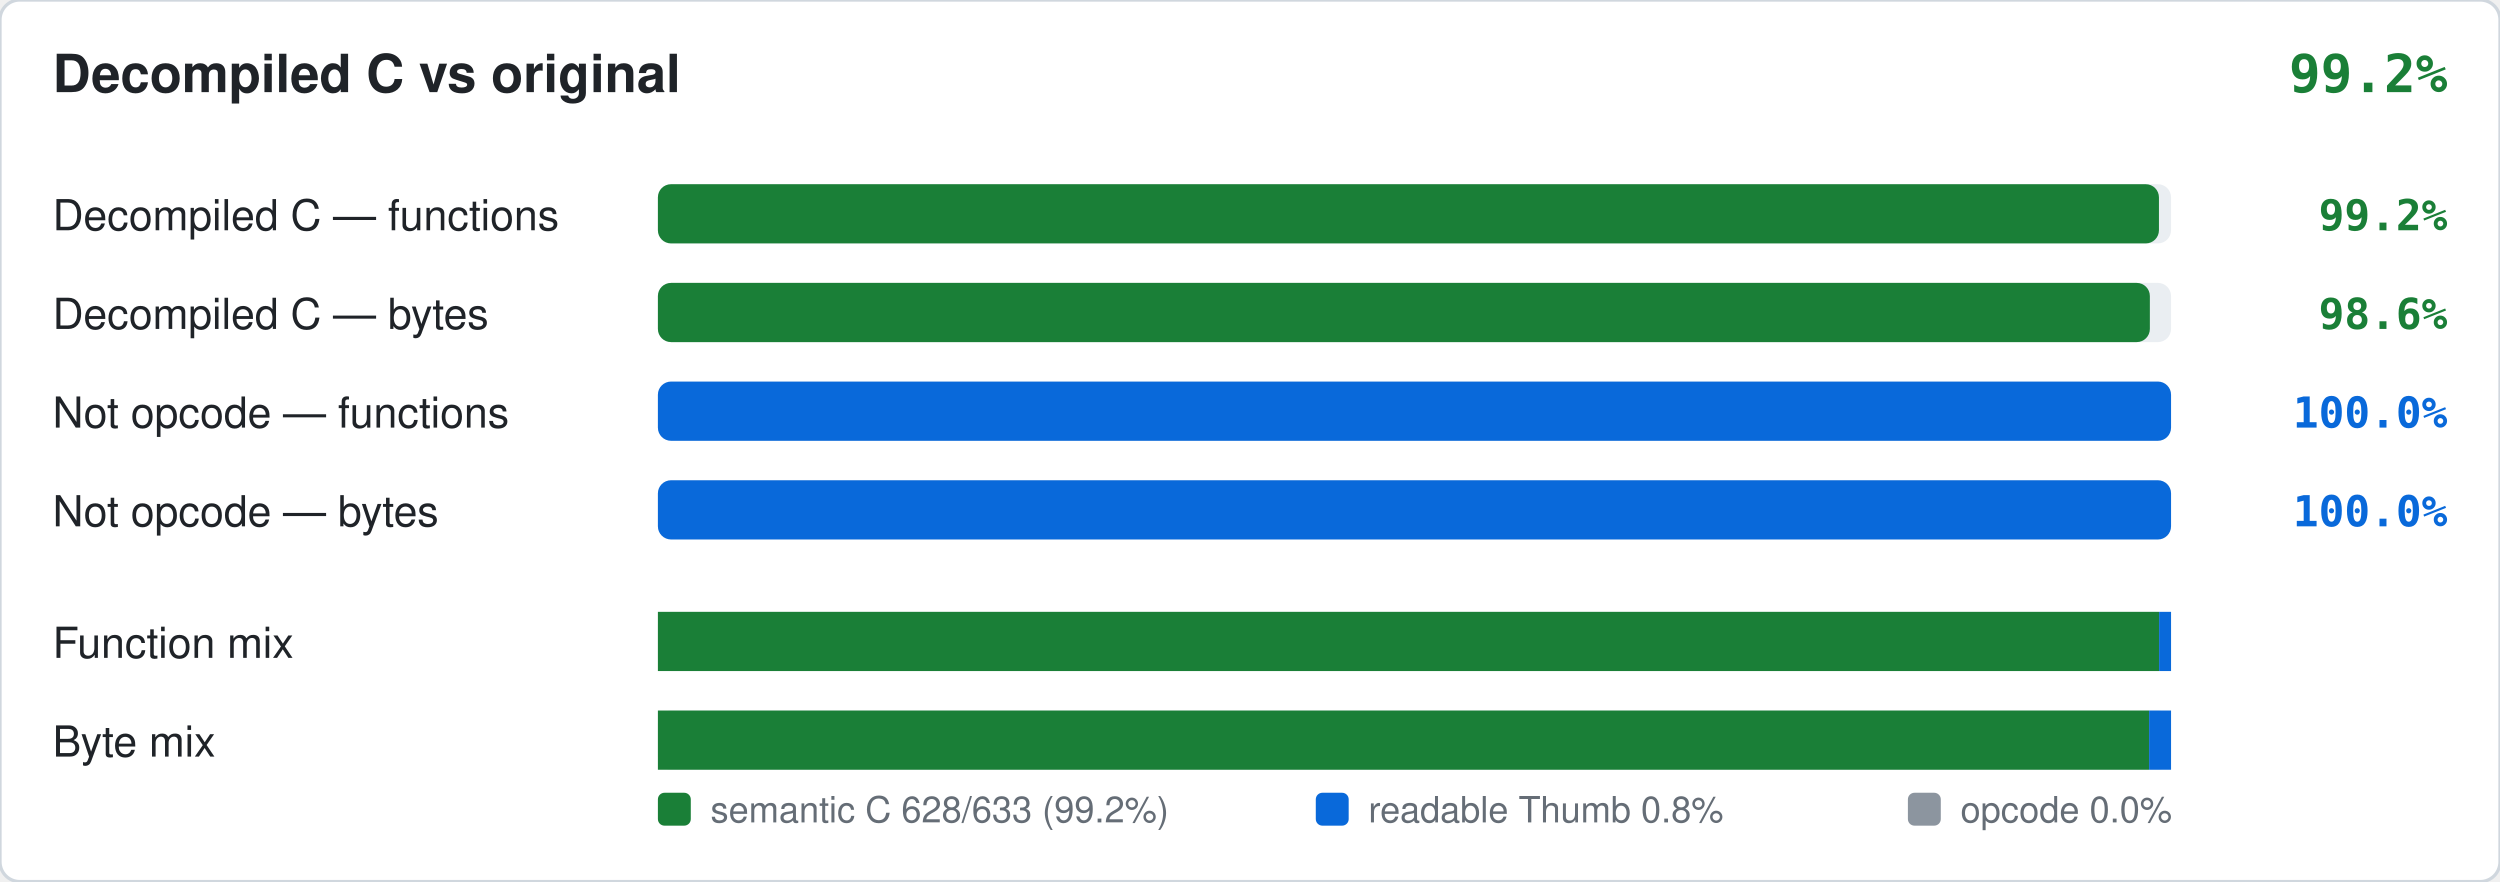
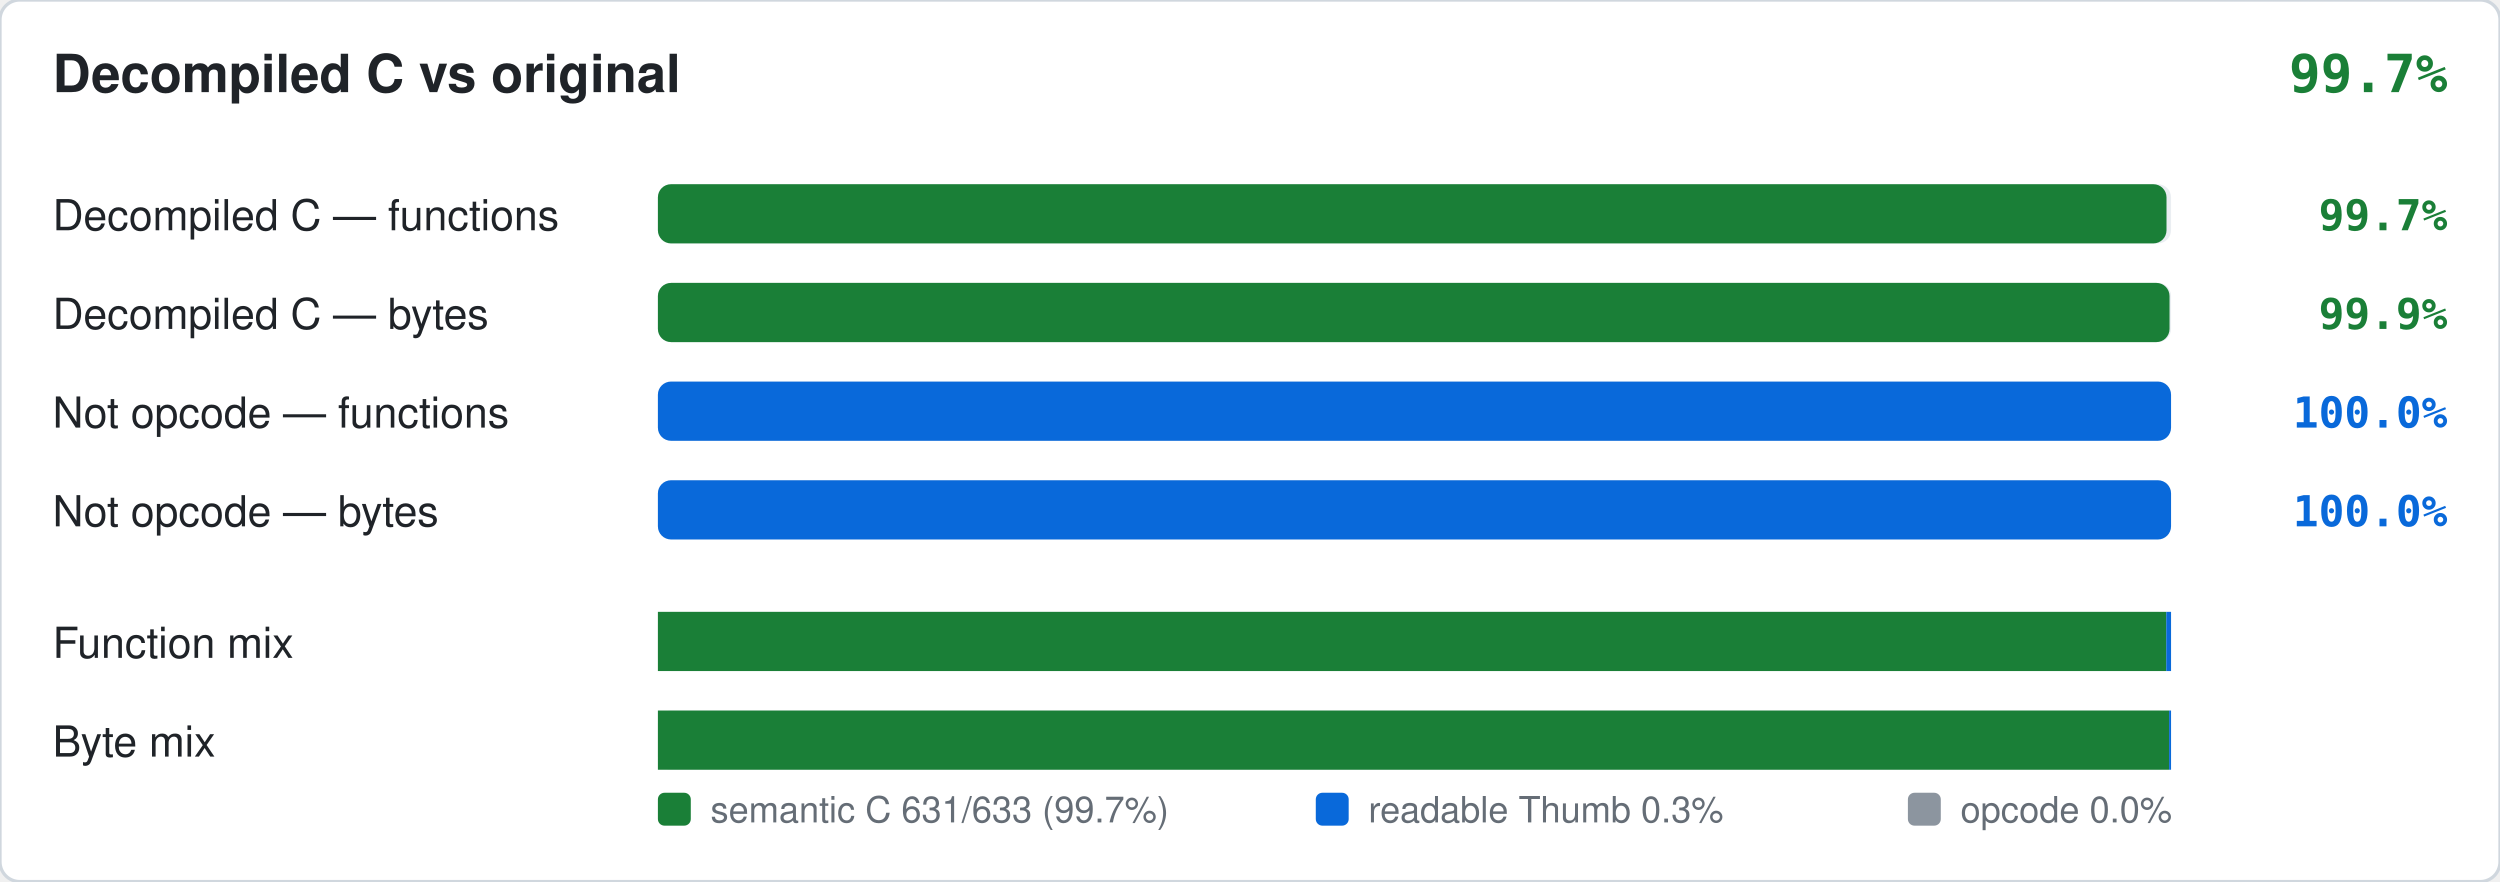
- <svg xmlns="http://www.w3.org/2000/svg" width="760" height="268" viewBox="0 0 760 268" role="img" aria-label="Decompiled C 99.2% functions, 98.6% bytes (628/633, 88,964/90,272)">
+ <svg xmlns="http://www.w3.org/2000/svg" width="760" height="268" viewBox="0 0 760 268" role="img" aria-label="Decompiled C 99.7% functions, 99.9% bytes (631/633, 90,156/90,272)">
  <rect width="760" height="268" rx="6" fill="#ffffff" stroke="#d0d7de" />
  <text x="16" y="28" font-family="-apple-system,BlinkMacSystemFont,Segoe UI,Helvetica,Arial,sans-serif" font-size="16" font-weight="600" fill="#1f2328">Decompiled C vs original</text>
-   <text x="744" y="28" text-anchor="end" font-family="ui-monospace,SFMono-Regular,Menlo,Consolas,monospace" font-size="16" font-weight="700" fill="#1a7f37">99.2%</text>
+   <text x="744" y="28" text-anchor="end" font-family="ui-monospace,SFMono-Regular,Menlo,Consolas,monospace" font-size="16" font-weight="700" fill="#1a7f37">99.7%</text>
  <text x="16" y="70" font-family="-apple-system,BlinkMacSystemFont,Segoe UI,Helvetica,Arial,sans-serif" font-size="13" fill="#1f2328">Decompiled C — functions</text>
  <rect x="200.00" y="56.00" width="460.00" height="18.00" rx="4" fill="#eaeef2" />
-   <rect x="200.00" y="56.00" width="456.32" height="18.00" rx="4" fill="#1a7f37" />
-   <text x="744" y="70" text-anchor="end" font-family="ui-monospace,SFMono-Regular,Menlo,Consolas,monospace" font-size="13" font-weight="700" fill="#1a7f37">99.2%</text>
+   <rect x="200.00" y="56.00" width="458.62" height="18.00" rx="4" fill="#1a7f37" />
+   <text x="744" y="70" text-anchor="end" font-family="ui-monospace,SFMono-Regular,Menlo,Consolas,monospace" font-size="13" font-weight="700" fill="#1a7f37">99.7%</text>
  <text x="16" y="100" font-family="-apple-system,BlinkMacSystemFont,Segoe UI,Helvetica,Arial,sans-serif" font-size="13" fill="#1f2328">Decompiled C — bytes</text>
  <rect x="200.00" y="86.00" width="460.00" height="18.00" rx="4" fill="#eaeef2" />
-   <rect x="200.00" y="86.00" width="453.56" height="18.00" rx="4" fill="#1a7f37" />
-   <text x="744" y="100" text-anchor="end" font-family="ui-monospace,SFMono-Regular,Menlo,Consolas,monospace" font-size="13" font-weight="700" fill="#1a7f37">98.6%</text>
+   <rect x="200.00" y="86.00" width="459.54" height="18.00" rx="4" fill="#1a7f37" />
+   <text x="744" y="100" text-anchor="end" font-family="ui-monospace,SFMono-Regular,Menlo,Consolas,monospace" font-size="13" font-weight="700" fill="#1a7f37">99.9%</text>
  <text x="16" y="130" font-family="-apple-system,BlinkMacSystemFont,Segoe UI,Helvetica,Arial,sans-serif" font-size="13" fill="#1f2328">Not opcode — functions</text>
  <rect x="200.00" y="116.00" width="460.00" height="18.00" rx="4" fill="#eaeef2" />
  <rect x="200.00" y="116.00" width="460.00" height="18.00" rx="4" fill="#0969da" />
  <text x="744" y="130" text-anchor="end" font-family="ui-monospace,SFMono-Regular,Menlo,Consolas,monospace" font-size="13" font-weight="700" fill="#0969da">100.0%</text>
  <text x="16" y="160" font-family="-apple-system,BlinkMacSystemFont,Segoe UI,Helvetica,Arial,sans-serif" font-size="13" fill="#1f2328">Not opcode — bytes</text>
  <rect x="200.00" y="146.00" width="460.00" height="18.00" rx="4" fill="#eaeef2" />
  <rect x="200.00" y="146.00" width="460.00" height="18.00" rx="4" fill="#0969da" />
  <text x="744" y="160" text-anchor="end" font-family="ui-monospace,SFMono-Regular,Menlo,Consolas,monospace" font-size="13" font-weight="700" fill="#0969da">100.0%</text>
  <text x="16" y="200" font-family="-apple-system,BlinkMacSystemFont,Segoe UI,Helvetica,Arial,sans-serif" font-size="13" fill="#1f2328">Function mix</text>
  <rect x="200.00" y="186.00" width="460.00" height="18.00" rx="4" fill="#eaeef2" />
-   <rect x="200.00" y="186.00" width="456.37" height="18.00" fill="#1a7f37" />
-   <rect x="656.37" y="186.00" width="3.63" height="18.00" fill="#0969da" />
+   <rect x="200.00" y="186.00" width="458.55" height="18.00" fill="#1a7f37" />
+   <rect x="658.55" y="186.00" width="1.45" height="18.00" fill="#0969da" />
  <text x="16" y="230" font-family="-apple-system,BlinkMacSystemFont,Segoe UI,Helvetica,Arial,sans-serif" font-size="13" fill="#1f2328">Byte mix</text>
  <rect x="200.00" y="216.00" width="460.00" height="18.00" rx="4" fill="#eaeef2" />
-   <rect x="200.00" y="216.00" width="453.33" height="18.00" fill="#1a7f37" />
-   <rect x="653.33" y="216.00" width="6.67" height="18.00" fill="#0969da" />
+   <rect x="200.00" y="216.00" width="459.41" height="18.00" fill="#1a7f37" />
+   <rect x="659.41" y="216.00" width="0.59" height="18.00" fill="#0969da" />
  <rect x="200" y="241" width="10" height="10" rx="2" fill="#1a7f37" />
-   <text x="216" y="250" font-family="-apple-system,BlinkMacSystemFont,Segoe UI,Helvetica,Arial,sans-serif" font-size="11" fill="#656d76">semantic C 628/633 (99.2%)</text>
+   <text x="216" y="250" font-family="-apple-system,BlinkMacSystemFont,Segoe UI,Helvetica,Arial,sans-serif" font-size="11" fill="#656d76">semantic C 631/633 (99.7%)</text>
  <rect x="400" y="241" width="10" height="10" rx="2" fill="#0969da" />
-   <text x="416" y="250" font-family="-apple-system,BlinkMacSystemFont,Segoe UI,Helvetica,Arial,sans-serif" font-size="11" fill="#656d76">readable Thumb 0.8%</text>
+   <text x="416" y="250" font-family="-apple-system,BlinkMacSystemFont,Segoe UI,Helvetica,Arial,sans-serif" font-size="11" fill="#656d76">readable Thumb 0.3%</text>
  <rect x="580" y="241" width="10" height="10" rx="2" fill="#8c959f" />
  <text x="596" y="250" font-family="-apple-system,BlinkMacSystemFont,Segoe UI,Helvetica,Arial,sans-serif" font-size="11" fill="#656d76">opcode 0.0%</text>
</svg>
